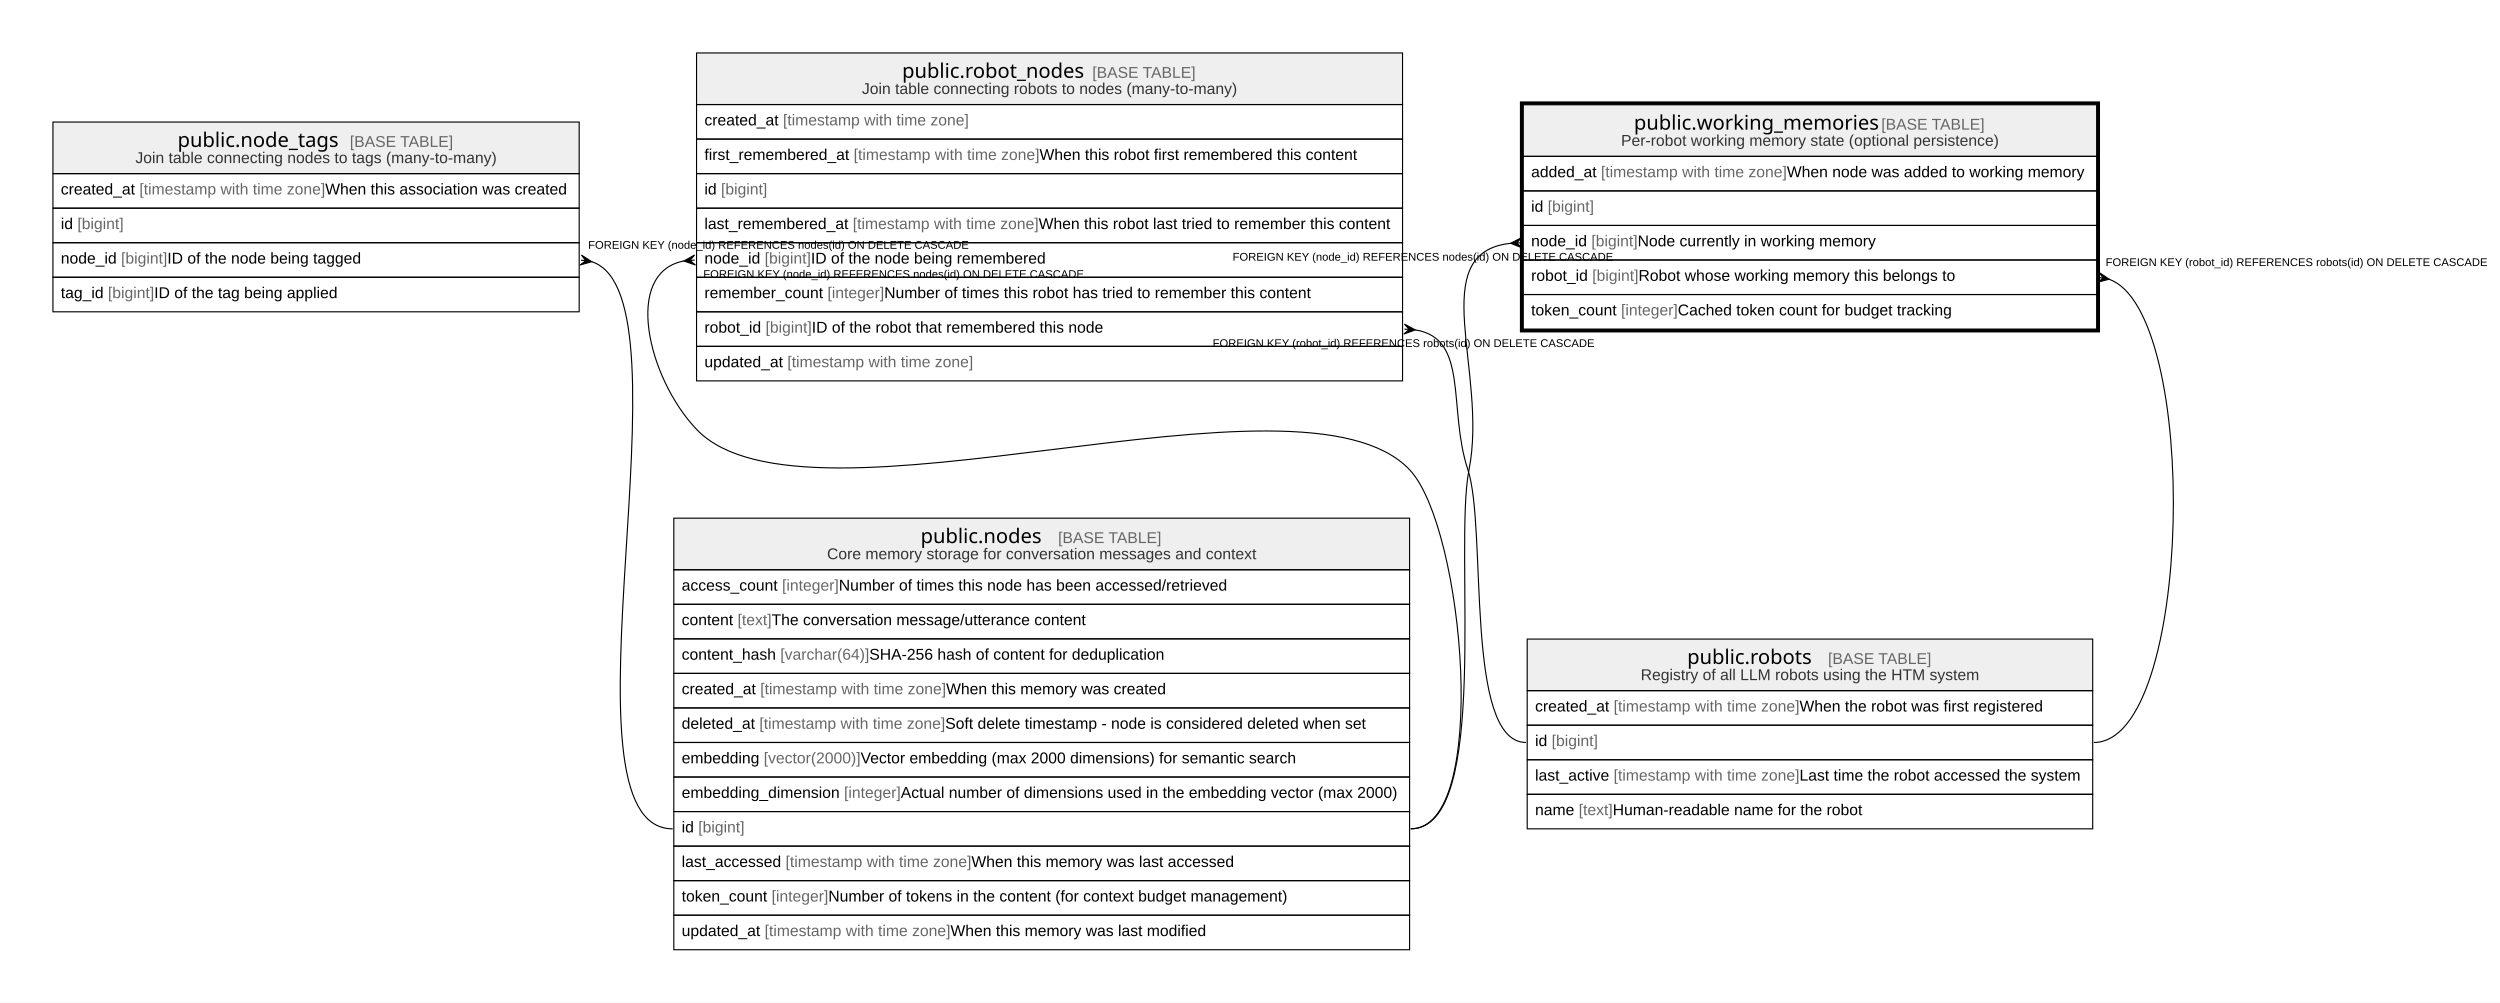
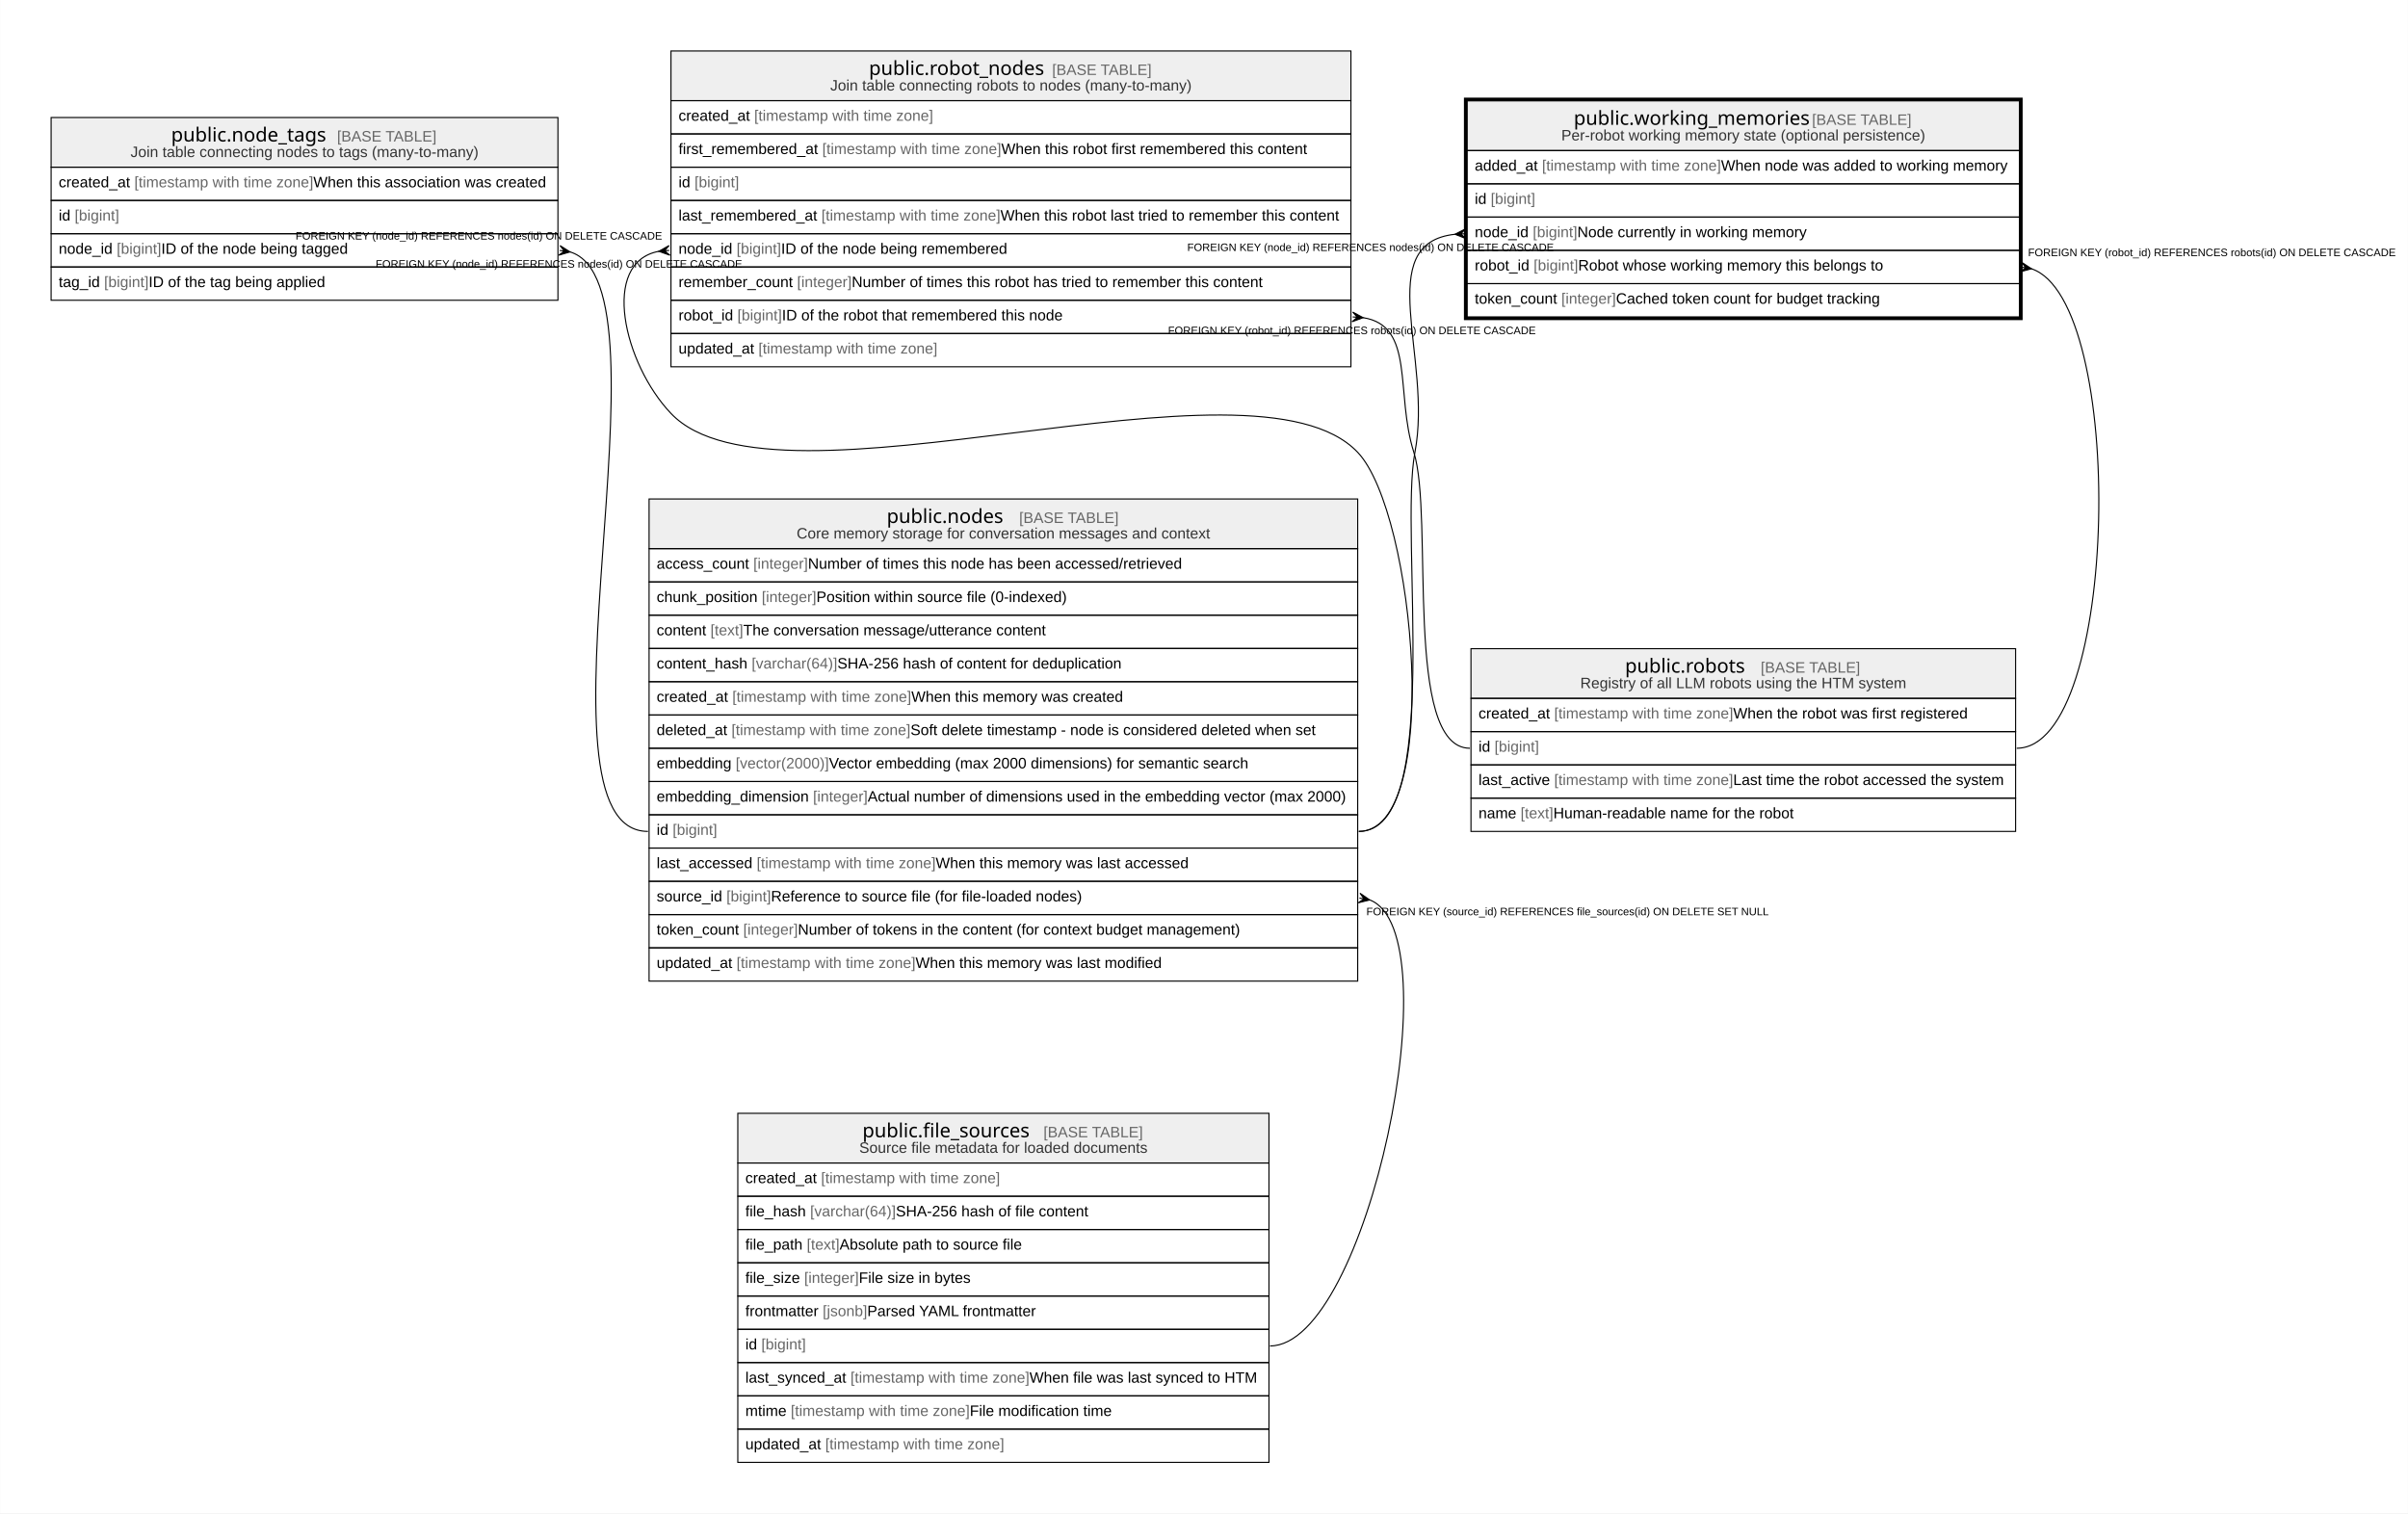
- <svg xmlns="http://www.w3.org/2000/svg" width="2229pt" height="894pt" viewBox="0.00 0.00 2229.07 894.00">
-   <g id="graph0" class="graph" transform="scale(1 1) rotate(0) translate(4 890)">
-     <polygon fill="white" stroke="none" points="-4,4 -4,-890 2225.07,-890 2225.07,4 -4,4" />
+ <svg xmlns="http://www.w3.org/2000/svg" width="2229pt" height="1401pt" viewBox="0.00 0.00 2229.07 1401.20">
+   <g id="graph0" class="graph" transform="scale(1 1) rotate(0) translate(4 1397.2)">
+     <polygon fill="white" stroke="none" points="-4,4 -4,-1397.2 2225.07,-1397.2 2225.07,4 -4,4" />
    <g id="node1" class="node">
-       <polygon fill="#efefef" stroke="none" points="1354.18,-750.6 1354.18,-796.6 1865.43,-796.6 1865.43,-750.6 1354.18,-750.6" />
-       <polygon fill="none" stroke="black" points="1354.18,-750.6 1354.18,-796.6 1865.43,-796.6 1865.43,-750.6 1354.18,-750.6" />
-       <text text-anchor="start" x="1452.83" y="-774.4" font-family="Arial Bold" font-size="18.00">public.working_memories</text>
-       <text text-anchor="start" x="1642.29" y="-774.4" font-family="Arial" font-size="14.00">    </text>
-       <text text-anchor="start" x="1673.41" y="-774.4" font-family="Arial" font-size="14.00" fill="#666666">[BASE TABLE]</text>
-       <text text-anchor="start" x="1441.35" y="-760" font-family="Arial" font-size="14.00" fill="#333333">Per-robot working memory state (optional persistence)</text>
-       <polygon fill="none" stroke="black" points="1354.18,-719.8 1354.18,-750.6 1865.43,-750.6 1865.43,-719.8 1354.18,-719.8" />
-       <text text-anchor="start" x="1361.18" y="-732" font-family="Arial" font-size="14.00">added_at </text>
-       <text text-anchor="start" x="1423.46" y="-732" font-family="Arial" font-size="14.00" fill="#666666">[timestamp with time zone]</text>
-       <text text-anchor="start" x="1589.19" y="-732" font-family="Arial" font-size="14.00"> When node was added to working memory</text>
-       <polygon fill="none" stroke="black" points="1354.18,-689 1354.18,-719.8 1865.43,-719.8 1865.43,-689 1354.18,-689" />
-       <text text-anchor="start" x="1361.18" y="-701.2" font-family="Arial" font-size="14.00">id </text>
-       <text text-anchor="start" x="1375.97" y="-701.2" font-family="Arial" font-size="14.00" fill="#666666">[bigint]</text>
-       <polygon fill="none" stroke="black" points="1354.18,-658.2 1354.18,-689 1865.43,-689 1865.43,-658.2 1354.18,-658.2" />
-       <text text-anchor="start" x="1361.18" y="-670.4" font-family="Arial" font-size="14.00">node_id </text>
-       <text text-anchor="start" x="1414.9" y="-670.4" font-family="Arial" font-size="14.00" fill="#666666">[bigint]</text>
-       <text text-anchor="start" x="1456.14" y="-670.4" font-family="Arial" font-size="14.00"> Node currently in working memory</text>
-       <polygon fill="none" stroke="black" points="1354.18,-627.4 1354.18,-658.2 1865.43,-658.2 1865.43,-627.4 1354.18,-627.4" />
-       <text text-anchor="start" x="1361.18" y="-639.6" font-family="Arial" font-size="14.00">robot_id </text>
-       <text text-anchor="start" x="1415.66" y="-639.6" font-family="Arial" font-size="14.00" fill="#666666">[bigint]</text>
-       <text text-anchor="start" x="1456.91" y="-639.6" font-family="Arial" font-size="14.00"> Robot whose working memory this belongs to</text>
-       <polygon fill="none" stroke="black" points="1354.18,-596.6 1354.18,-627.4 1865.43,-627.4 1865.43,-596.6 1354.18,-596.6" />
-       <text text-anchor="start" x="1361.18" y="-608.8" font-family="Arial" font-size="14.00">token_count </text>
-       <text text-anchor="start" x="1441.35" y="-608.8" font-family="Arial" font-size="14.00" fill="#666666">[integer]</text>
-       <text text-anchor="start" x="1491.94" y="-608.8" font-family="Arial" font-size="14.00"> Cached token count for budget tracking</text>
-       <polygon fill="none" stroke="black" stroke-width="3" points="1352.68,-595.1 1352.68,-798.1 1866.93,-798.1 1866.93,-595.1 1352.68,-595.1" />
+       <polygon fill="#efefef" stroke="none" points="1354.18,-1257.8 1354.18,-1303.8 1865.43,-1303.8 1865.43,-1257.8 1354.18,-1257.8" />
+       <polygon fill="none" stroke="black" points="1354.18,-1257.8 1354.18,-1303.8 1865.43,-1303.8 1865.43,-1257.8 1354.18,-1257.8" />
+       <text text-anchor="start" x="1452.83" y="-1281.6" font-family="Arial Bold" font-size="18.00">public.working_memories</text>
+       <text text-anchor="start" x="1642.29" y="-1281.6" font-family="Arial" font-size="14.00">    </text>
+       <text text-anchor="start" x="1673.41" y="-1281.6" font-family="Arial" font-size="14.00" fill="#666666">[BASE TABLE]</text>
+       <text text-anchor="start" x="1441.35" y="-1267.2" font-family="Arial" font-size="14.00" fill="#333333">Per-robot working memory state (optional persistence)</text>
+       <polygon fill="none" stroke="black" points="1354.18,-1227 1354.18,-1257.8 1865.43,-1257.8 1865.43,-1227 1354.18,-1227" />
+       <text text-anchor="start" x="1361.18" y="-1239.2" font-family="Arial" font-size="14.00">added_at </text>
+       <text text-anchor="start" x="1423.46" y="-1239.2" font-family="Arial" font-size="14.00" fill="#666666">[timestamp with time zone]</text>
+       <text text-anchor="start" x="1589.19" y="-1239.2" font-family="Arial" font-size="14.00"> When node was added to working memory</text>
+       <polygon fill="none" stroke="black" points="1354.18,-1196.2 1354.18,-1227 1865.43,-1227 1865.43,-1196.2 1354.18,-1196.2" />
+       <text text-anchor="start" x="1361.18" y="-1208.4" font-family="Arial" font-size="14.00">id </text>
+       <text text-anchor="start" x="1375.97" y="-1208.4" font-family="Arial" font-size="14.00" fill="#666666">[bigint]</text>
+       <polygon fill="none" stroke="black" points="1354.18,-1165.4 1354.18,-1196.2 1865.43,-1196.2 1865.43,-1165.4 1354.18,-1165.4" />
+       <text text-anchor="start" x="1361.18" y="-1177.6" font-family="Arial" font-size="14.00">node_id </text>
+       <text text-anchor="start" x="1414.9" y="-1177.6" font-family="Arial" font-size="14.00" fill="#666666">[bigint]</text>
+       <text text-anchor="start" x="1456.14" y="-1177.6" font-family="Arial" font-size="14.00"> Node currently in working memory</text>
+       <polygon fill="none" stroke="black" points="1354.18,-1134.6 1354.18,-1165.4 1865.43,-1165.4 1865.43,-1134.6 1354.18,-1134.6" />
+       <text text-anchor="start" x="1361.18" y="-1146.8" font-family="Arial" font-size="14.00">robot_id </text>
+       <text text-anchor="start" x="1415.66" y="-1146.8" font-family="Arial" font-size="14.00" fill="#666666">[bigint]</text>
+       <text text-anchor="start" x="1456.91" y="-1146.8" font-family="Arial" font-size="14.00"> Robot whose working memory this belongs to</text>
+       <polygon fill="none" stroke="black" points="1354.18,-1103.8 1354.18,-1134.6 1865.43,-1134.6 1865.43,-1103.8 1354.18,-1103.8" />
+       <text text-anchor="start" x="1361.18" y="-1116" font-family="Arial" font-size="14.00">token_count </text>
+       <text text-anchor="start" x="1441.35" y="-1116" font-family="Arial" font-size="14.00" fill="#666666">[integer]</text>
+       <text text-anchor="start" x="1491.94" y="-1116" font-family="Arial" font-size="14.00"> Cached token count for budget tracking</text>
+       <polygon fill="none" stroke="black" stroke-width="3" points="1352.68,-1102.3 1352.68,-1305.3 1866.93,-1305.3 1866.93,-1102.3 1352.68,-1102.3" />
    </g>
    <g id="node2" class="node">
-       <polygon fill="#efefef" stroke="none" points="596.79,-382 596.79,-428 1252.83,-428 1252.83,-382 596.79,-382" />
-       <polygon fill="none" stroke="black" points="596.79,-382 596.79,-428 1252.83,-428 1252.83,-382 596.79,-382" />
-       <text text-anchor="start" x="816.82" y="-405.8" font-family="Arial Bold" font-size="18.00">public.nodes</text>
-       <text text-anchor="start" x="908.3" y="-405.8" font-family="Arial" font-size="14.00">    </text>
-       <text text-anchor="start" x="939.42" y="-405.8" font-family="Arial" font-size="14.00" fill="#666666">[BASE TABLE]</text>
-       <text text-anchor="start" x="733.38" y="-391.4" font-family="Arial" font-size="14.00" fill="#333333">Core memory storage for conversation messages and context</text>
-       <polygon fill="none" stroke="black" points="596.79,-351.2 596.79,-382 1252.83,-382 1252.83,-351.2 596.79,-351.2" />
-       <text text-anchor="start" x="603.79" y="-363.4" font-family="Arial" font-size="14.00">access_count </text>
-       <text text-anchor="start" x="693.28" y="-363.4" font-family="Arial" font-size="14.00" fill="#666666">[integer]</text>
-       <text text-anchor="start" x="743.87" y="-363.4" font-family="Arial" font-size="14.00"> Number of times this node has been accessed/retrieved</text>
-       <polygon fill="none" stroke="black" points="596.79,-320.4 596.79,-351.2 1252.83,-351.2 1252.83,-320.4 596.79,-320.4" />
-       <text text-anchor="start" x="603.79" y="-332.6" font-family="Arial" font-size="14.00">content </text>
-       <text text-anchor="start" x="653.6" y="-332.6" font-family="Arial" font-size="14.00" fill="#666666">[text]</text>
-       <text text-anchor="start" x="683.95" y="-332.6" font-family="Arial" font-size="14.00"> The conversation message/utterance content</text>
-       <polygon fill="none" stroke="black" points="596.79,-289.6 596.79,-320.4 1252.83,-320.4 1252.83,-289.6 596.79,-289.6" />
-       <text text-anchor="start" x="603.79" y="-301.8" font-family="Arial" font-size="14.00">content_hash </text>
-       <text text-anchor="start" x="691.74" y="-301.8" font-family="Arial" font-size="14.00" fill="#666666">[varchar(64)]</text>
-       <text text-anchor="start" x="771.1" y="-301.8" font-family="Arial" font-size="14.00"> SHA-256 hash of content for deduplication</text>
-       <polygon fill="none" stroke="black" points="596.79,-258.8 596.79,-289.6 1252.83,-289.6 1252.83,-258.8 596.79,-258.8" />
-       <text text-anchor="start" x="603.79" y="-271" font-family="Arial" font-size="14.00">created_at </text>
-       <text text-anchor="start" x="673.83" y="-271" font-family="Arial" font-size="14.00" fill="#666666">[timestamp with time zone]</text>
-       <text text-anchor="start" x="839.56" y="-271" font-family="Arial" font-size="14.00"> When this memory was created</text>
-       <polygon fill="none" stroke="black" points="596.79,-228 596.79,-258.8 1252.83,-258.8 1252.83,-228 596.79,-228" />
-       <text text-anchor="start" x="603.79" y="-240.2" font-family="Arial" font-size="14.00">deleted_at </text>
-       <text text-anchor="start" x="673.07" y="-240.2" font-family="Arial" font-size="14.00" fill="#666666">[timestamp with time zone]</text>
-       <text text-anchor="start" x="838.79" y="-240.2" font-family="Arial" font-size="14.00"> Soft delete timestamp - node is considered deleted when set</text>
-       <polygon fill="none" stroke="black" points="596.79,-197.2 596.79,-228 1252.83,-228 1252.83,-197.2 596.79,-197.2" />
-       <text text-anchor="start" x="603.79" y="-209.4" font-family="Arial" font-size="14.00">embedding </text>
-       <text text-anchor="start" x="676.95" y="-209.4" font-family="Arial" font-size="14.00" fill="#666666">[vector(2000)]</text>
-       <text text-anchor="start" x="763.32" y="-209.4" font-family="Arial" font-size="14.00"> Vector embedding (max 2000 dimensions) for semantic search</text>
-       <polygon fill="none" stroke="black" points="596.79,-166.4 596.79,-197.2 1252.83,-197.2 1252.83,-166.4 596.79,-166.4" />
-       <text text-anchor="start" x="603.79" y="-178.6" font-family="Arial" font-size="14.00">embedding_dimension </text>
-       <text text-anchor="start" x="748.55" y="-178.6" font-family="Arial" font-size="14.00" fill="#666666">[integer]</text>
-       <text text-anchor="start" x="799.14" y="-178.6" font-family="Arial" font-size="14.00"> Actual number of dimensions used in the embedding vector (max 2000)</text>
-       <polygon fill="none" stroke="black" points="596.79,-135.6 596.79,-166.4 1252.83,-166.4 1252.83,-135.6 596.79,-135.6" />
-       <text text-anchor="start" x="603.79" y="-147.8" font-family="Arial" font-size="14.00">id </text>
-       <text text-anchor="start" x="618.57" y="-147.8" font-family="Arial" font-size="14.00" fill="#666666">[bigint]</text>
-       <polygon fill="none" stroke="black" points="596.79,-104.8 596.79,-135.6 1252.83,-135.6 1252.83,-104.8 596.79,-104.8" />
-       <text text-anchor="start" x="603.79" y="-117" font-family="Arial" font-size="14.00">last_accessed </text>
-       <text text-anchor="start" x="696.39" y="-117" font-family="Arial" font-size="14.00" fill="#666666">[timestamp with time zone]</text>
-       <text text-anchor="start" x="862.12" y="-117" font-family="Arial" font-size="14.00"> When this memory was last accessed</text>
-       <polygon fill="none" stroke="black" points="596.79,-74 596.79,-104.8 1252.83,-104.8 1252.83,-74 596.79,-74" />
-       <text text-anchor="start" x="603.79" y="-86.2" font-family="Arial" font-size="14.00">token_count </text>
-       <text text-anchor="start" x="683.96" y="-86.2" font-family="Arial" font-size="14.00" fill="#666666">[integer]</text>
-       <text text-anchor="start" x="734.54" y="-86.2" font-family="Arial" font-size="14.00"> Number of tokens in the content (for context budget management)</text>
-       <polygon fill="none" stroke="black" points="596.79,-43.2 596.79,-74 1252.83,-74 1252.83,-43.2 596.79,-43.2" />
-       <text text-anchor="start" x="603.79" y="-55.4" font-family="Arial" font-size="14.00">updated_at </text>
-       <text text-anchor="start" x="677.74" y="-55.4" font-family="Arial" font-size="14.00" fill="#666666">[timestamp with time zone]</text>
-       <text text-anchor="start" x="843.47" y="-55.4" font-family="Arial" font-size="14.00"> When this memory was last modified</text>
+       <polygon fill="#efefef" stroke="none" points="596.79,-889.2 596.79,-935.2 1252.83,-935.2 1252.83,-889.2 596.79,-889.2" />
+       <polygon fill="none" stroke="black" points="596.79,-889.2 596.79,-935.2 1252.83,-935.2 1252.83,-889.2 596.79,-889.2" />
+       <text text-anchor="start" x="816.82" y="-913" font-family="Arial Bold" font-size="18.00">public.nodes</text>
+       <text text-anchor="start" x="908.3" y="-913" font-family="Arial" font-size="14.00">    </text>
+       <text text-anchor="start" x="939.42" y="-913" font-family="Arial" font-size="14.00" fill="#666666">[BASE TABLE]</text>
+       <text text-anchor="start" x="733.38" y="-898.6" font-family="Arial" font-size="14.00" fill="#333333">Core memory storage for conversation messages and context</text>
+       <polygon fill="none" stroke="black" points="596.79,-858.4 596.79,-889.2 1252.83,-889.2 1252.83,-858.4 596.79,-858.4" />
+       <text text-anchor="start" x="603.79" y="-870.6" font-family="Arial" font-size="14.00">access_count </text>
+       <text text-anchor="start" x="693.28" y="-870.6" font-family="Arial" font-size="14.00" fill="#666666">[integer]</text>
+       <text text-anchor="start" x="743.87" y="-870.6" font-family="Arial" font-size="14.00"> Number of times this node has been accessed/retrieved</text>
+       <polygon fill="none" stroke="black" points="596.79,-827.6 596.79,-858.4 1252.83,-858.4 1252.83,-827.6 596.79,-827.6" />
+       <text text-anchor="start" x="603.79" y="-839.8" font-family="Arial" font-size="14.00">chunk_position </text>
+       <text text-anchor="start" x="701.08" y="-839.8" font-family="Arial" font-size="14.00" fill="#666666">[integer]</text>
+       <text text-anchor="start" x="751.66" y="-839.8" font-family="Arial" font-size="14.00"> Position within source file (0-indexed)</text>
+       <polygon fill="none" stroke="black" points="596.79,-796.8 596.79,-827.6 1252.83,-827.6 1252.83,-796.8 596.79,-796.8" />
+       <text text-anchor="start" x="603.79" y="-809" font-family="Arial" font-size="14.00">content </text>
+       <text text-anchor="start" x="653.6" y="-809" font-family="Arial" font-size="14.00" fill="#666666">[text]</text>
+       <text text-anchor="start" x="683.95" y="-809" font-family="Arial" font-size="14.00"> The conversation message/utterance content</text>
+       <polygon fill="none" stroke="black" points="596.79,-766 596.79,-796.8 1252.83,-796.8 1252.83,-766 596.79,-766" />
+       <text text-anchor="start" x="603.79" y="-778.2" font-family="Arial" font-size="14.00">content_hash </text>
+       <text text-anchor="start" x="691.74" y="-778.2" font-family="Arial" font-size="14.00" fill="#666666">[varchar(64)]</text>
+       <text text-anchor="start" x="771.1" y="-778.2" font-family="Arial" font-size="14.00"> SHA-256 hash of content for deduplication</text>
+       <polygon fill="none" stroke="black" points="596.79,-735.2 596.79,-766 1252.83,-766 1252.83,-735.2 596.79,-735.2" />
+       <text text-anchor="start" x="603.79" y="-747.4" font-family="Arial" font-size="14.00">created_at </text>
+       <text text-anchor="start" x="673.83" y="-747.4" font-family="Arial" font-size="14.00" fill="#666666">[timestamp with time zone]</text>
+       <text text-anchor="start" x="839.56" y="-747.4" font-family="Arial" font-size="14.00"> When this memory was created</text>
+       <polygon fill="none" stroke="black" points="596.79,-704.4 596.79,-735.2 1252.83,-735.2 1252.83,-704.4 596.79,-704.4" />
+       <text text-anchor="start" x="603.79" y="-716.6" font-family="Arial" font-size="14.00">deleted_at </text>
+       <text text-anchor="start" x="673.07" y="-716.6" font-family="Arial" font-size="14.00" fill="#666666">[timestamp with time zone]</text>
+       <text text-anchor="start" x="838.79" y="-716.6" font-family="Arial" font-size="14.00"> Soft delete timestamp - node is considered deleted when set</text>
+       <polygon fill="none" stroke="black" points="596.79,-673.6 596.79,-704.4 1252.83,-704.4 1252.83,-673.6 596.79,-673.6" />
+       <text text-anchor="start" x="603.79" y="-685.8" font-family="Arial" font-size="14.00">embedding </text>
+       <text text-anchor="start" x="676.95" y="-685.8" font-family="Arial" font-size="14.00" fill="#666666">[vector(2000)]</text>
+       <text text-anchor="start" x="763.32" y="-685.8" font-family="Arial" font-size="14.00"> Vector embedding (max 2000 dimensions) for semantic search</text>
+       <polygon fill="none" stroke="black" points="596.79,-642.8 596.79,-673.6 1252.83,-673.6 1252.83,-642.8 596.79,-642.8" />
+       <text text-anchor="start" x="603.79" y="-655" font-family="Arial" font-size="14.00">embedding_dimension </text>
+       <text text-anchor="start" x="748.55" y="-655" font-family="Arial" font-size="14.00" fill="#666666">[integer]</text>
+       <text text-anchor="start" x="799.14" y="-655" font-family="Arial" font-size="14.00"> Actual number of dimensions used in the embedding vector (max 2000)</text>
+       <polygon fill="none" stroke="black" points="596.79,-612 596.79,-642.8 1252.83,-642.8 1252.83,-612 596.79,-612" />
+       <text text-anchor="start" x="603.79" y="-624.2" font-family="Arial" font-size="14.00">id </text>
+       <text text-anchor="start" x="618.57" y="-624.2" font-family="Arial" font-size="14.00" fill="#666666">[bigint]</text>
+       <polygon fill="none" stroke="black" points="596.79,-581.2 596.79,-612 1252.83,-612 1252.83,-581.2 596.79,-581.2" />
+       <text text-anchor="start" x="603.79" y="-593.4" font-family="Arial" font-size="14.00">last_accessed </text>
+       <text text-anchor="start" x="696.39" y="-593.4" font-family="Arial" font-size="14.00" fill="#666666">[timestamp with time zone]</text>
+       <text text-anchor="start" x="862.12" y="-593.4" font-family="Arial" font-size="14.00"> When this memory was last accessed</text>
+       <polygon fill="none" stroke="black" points="596.79,-550.4 596.79,-581.2 1252.83,-581.2 1252.83,-550.4 596.79,-550.4" />
+       <text text-anchor="start" x="603.79" y="-562.6" font-family="Arial" font-size="14.00">source_id </text>
+       <text text-anchor="start" x="668.38" y="-562.6" font-family="Arial" font-size="14.00" fill="#666666">[bigint]</text>
+       <text text-anchor="start" x="709.63" y="-562.6" font-family="Arial" font-size="14.00"> Reference to source file (for file-loaded nodes)</text>
+       <polygon fill="none" stroke="black" points="596.79,-519.6 596.79,-550.4 1252.83,-550.4 1252.83,-519.6 596.79,-519.6" />
+       <text text-anchor="start" x="603.79" y="-531.8" font-family="Arial" font-size="14.00">token_count </text>
+       <text text-anchor="start" x="683.96" y="-531.8" font-family="Arial" font-size="14.00" fill="#666666">[integer]</text>
+       <text text-anchor="start" x="734.54" y="-531.8" font-family="Arial" font-size="14.00"> Number of tokens in the content (for context budget management)</text>
+       <polygon fill="none" stroke="black" points="596.79,-488.8 596.79,-519.6 1252.83,-519.6 1252.83,-488.8 596.79,-488.8" />
+       <text text-anchor="start" x="603.79" y="-501" font-family="Arial" font-size="14.00">updated_at </text>
+       <text text-anchor="start" x="677.74" y="-501" font-family="Arial" font-size="14.00" fill="#666666">[timestamp with time zone]</text>
+       <text text-anchor="start" x="843.47" y="-501" font-family="Arial" font-size="14.00"> When this memory was last modified</text>
    </g>
    <g id="edge1" class="edge">
-       <path fill="none" stroke="black" d="M1343.05,-673.1C1265.59,-664.9 1323.05,-558.29 1305.81,-471.2 1291.81,-400.49 1325.91,-151 1253.83,-151" />
-       <polygon fill="black" stroke="black" points="1342.86,-673.09 1352.62,-678.08 1348.19,-673.35 1352.51,-673.57 1352.51,-673.57 1352.51,-673.57 1348.19,-673.35 1353.07,-669.09 1342.86,-673.09" />
-       <text text-anchor="start" x="1095.02" y="-657.6" font-family="Arial" font-size="10.00">FOREIGN KEY (node_id) REFERENCES nodes(id) ON DELETE CASCADE</text>
+       <path fill="none" stroke="black" d="M1343.05,-1180.3C1265.54,-1172.11 1322.44,-1065.61 1305.81,-978.4 1291.03,-900.95 1332.68,-627.4 1253.83,-627.4" />
+       <polygon fill="black" stroke="black" points="1342.86,-1180.29 1352.62,-1185.28 1348.19,-1180.55 1352.51,-1180.77 1352.51,-1180.77 1352.51,-1180.77 1348.19,-1180.55 1353.07,-1176.29 1342.86,-1180.29" />
+       <text text-anchor="start" x="1095.02" y="-1164.8" font-family="Arial" font-size="10.00">FOREIGN KEY (node_id) REFERENCES nodes(id) ON DELETE CASCADE</text>
+     </g>
+     <g id="node6" class="node">
+       <polygon fill="#efefef" stroke="none" points="1357.7,-750.6 1357.7,-796.6 1861.91,-796.6 1861.91,-750.6 1357.7,-750.6" />
+       <polygon fill="none" stroke="black" points="1357.7,-750.6 1357.7,-796.6 1861.91,-796.6 1861.91,-750.6 1357.7,-750.6" />
+       <text text-anchor="start" x="1500.32" y="-774.4" font-family="Arial Bold" font-size="18.00">public.robots</text>
+       <text text-anchor="start" x="1594.81" y="-774.4" font-family="Arial" font-size="14.00">    </text>
+       <text text-anchor="start" x="1625.92" y="-774.4" font-family="Arial" font-size="14.00" fill="#666666">[BASE TABLE]</text>
+       <text text-anchor="start" x="1458.87" y="-760" font-family="Arial" font-size="14.00" fill="#333333">Registry of all LLM robots using the HTM system</text>
+       <polygon fill="none" stroke="black" points="1357.7,-719.8 1357.7,-750.6 1861.91,-750.6 1861.91,-719.8 1357.7,-719.8" />
+       <text text-anchor="start" x="1364.7" y="-732" font-family="Arial" font-size="14.00">created_at </text>
+       <text text-anchor="start" x="1434.75" y="-732" font-family="Arial" font-size="14.00" fill="#666666">[timestamp with time zone]</text>
+       <text text-anchor="start" x="1600.47" y="-732" font-family="Arial" font-size="14.00"> When the robot was first registered</text>
+       <polygon fill="none" stroke="black" points="1357.7,-689 1357.7,-719.8 1861.91,-719.8 1861.91,-689 1357.7,-689" />
+       <text text-anchor="start" x="1364.7" y="-701.2" font-family="Arial" font-size="14.00">id </text>
+       <text text-anchor="start" x="1379.49" y="-701.2" font-family="Arial" font-size="14.00" fill="#666666">[bigint]</text>
+       <polygon fill="none" stroke="black" points="1357.7,-658.2 1357.7,-689 1861.91,-689 1861.91,-658.2 1357.7,-658.2" />
+       <text text-anchor="start" x="1364.7" y="-670.4" font-family="Arial" font-size="14.00">last_active </text>
+       <text text-anchor="start" x="1434.73" y="-670.4" font-family="Arial" font-size="14.00" fill="#666666">[timestamp with time zone]</text>
+       <text text-anchor="start" x="1600.46" y="-670.4" font-family="Arial" font-size="14.00"> Last time the robot accessed the system</text>
+       <polygon fill="none" stroke="black" points="1357.7,-627.4 1357.7,-658.2 1861.91,-658.2 1861.91,-627.4 1357.7,-627.4" />
+       <text text-anchor="start" x="1364.7" y="-639.6" font-family="Arial" font-size="14.00">name </text>
+       <text text-anchor="start" x="1403.61" y="-639.6" font-family="Arial" font-size="14.00" fill="#666666">[text]</text>
+       <text text-anchor="start" x="1433.95" y="-639.6" font-family="Arial" font-size="14.00"> Human-readable name for the robot</text>
+     </g>
+     <g id="edge5" class="edge">
+       <path fill="none" stroke="black" d="M1876.5,-1148.39C1965.09,-1119.22 1958.46,-704.4 1862.91,-704.4" />
+       <polygon fill="black" stroke="black" points="1876.64,-1148.36 1866.05,-1145.5 1871.37,-1149.21 1867.09,-1149.89 1867.09,-1149.89 1867.09,-1149.89 1871.37,-1149.21 1867.48,-1154.39 1876.64,-1148.36" />
+       <text text-anchor="start" x="1873.43" y="-1160" font-family="Arial" font-size="10.00">FOREIGN KEY (robot_id) REFERENCES robots(id) ON DELETE CASCADE</text>
    </g>
    <g id="node5" class="node">
-       <polygon fill="#efefef" stroke="none" points="1357.7,-274.2 1357.7,-320.2 1861.91,-320.2 1861.91,-274.2 1357.7,-274.2" />
-       <polygon fill="none" stroke="black" points="1357.7,-274.2 1357.7,-320.2 1861.91,-320.2 1861.91,-274.2 1357.7,-274.2" />
-       <text text-anchor="start" x="1500.32" y="-298" font-family="Arial Bold" font-size="18.00">public.robots</text>
-       <text text-anchor="start" x="1594.81" y="-298" font-family="Arial" font-size="14.00">    </text>
-       <text text-anchor="start" x="1625.92" y="-298" font-family="Arial" font-size="14.00" fill="#666666">[BASE TABLE]</text>
-       <text text-anchor="start" x="1458.87" y="-283.6" font-family="Arial" font-size="14.00" fill="#333333">Registry of all LLM robots using the HTM system</text>
-       <polygon fill="none" stroke="black" points="1357.7,-243.4 1357.7,-274.2 1861.91,-274.2 1861.91,-243.4 1357.7,-243.4" />
-       <text text-anchor="start" x="1364.7" y="-255.6" font-family="Arial" font-size="14.00">created_at </text>
-       <text text-anchor="start" x="1434.75" y="-255.6" font-family="Arial" font-size="14.00" fill="#666666">[timestamp with time zone]</text>
-       <text text-anchor="start" x="1600.47" y="-255.6" font-family="Arial" font-size="14.00"> When the robot was first registered</text>
-       <polygon fill="none" stroke="black" points="1357.7,-212.6 1357.7,-243.4 1861.91,-243.4 1861.91,-212.6 1357.7,-212.6" />
-       <text text-anchor="start" x="1364.7" y="-224.8" font-family="Arial" font-size="14.00">id </text>
-       <text text-anchor="start" x="1379.49" y="-224.8" font-family="Arial" font-size="14.00" fill="#666666">[bigint]</text>
-       <polygon fill="none" stroke="black" points="1357.7,-181.8 1357.7,-212.6 1861.91,-212.6 1861.91,-181.8 1357.7,-181.8" />
-       <text text-anchor="start" x="1364.7" y="-194" font-family="Arial" font-size="14.00">last_active </text>
-       <text text-anchor="start" x="1434.73" y="-194" font-family="Arial" font-size="14.00" fill="#666666">[timestamp with time zone]</text>
-       <text text-anchor="start" x="1600.46" y="-194" font-family="Arial" font-size="14.00"> Last time the robot accessed the system</text>
-       <polygon fill="none" stroke="black" points="1357.7,-151 1357.7,-181.8 1861.91,-181.8 1861.91,-151 1357.7,-151" />
-       <text text-anchor="start" x="1364.7" y="-163.2" font-family="Arial" font-size="14.00">name </text>
-       <text text-anchor="start" x="1403.61" y="-163.2" font-family="Arial" font-size="14.00" fill="#666666">[text]</text>
-       <text text-anchor="start" x="1433.95" y="-163.2" font-family="Arial" font-size="14.00"> Human-readable name for the robot</text>
+       <polygon fill="#efefef" stroke="none" points="678.93,-320.4 678.93,-366.4 1170.68,-366.4 1170.68,-320.4 678.93,-320.4" />
+       <polygon fill="none" stroke="black" points="678.93,-320.4 678.93,-366.4 1170.68,-366.4 1170.68,-320.4 678.93,-320.4" />
+       <text text-anchor="start" x="794.33" y="-344.2" font-family="Arial Bold" font-size="18.00">public.file_sources</text>
+       <text text-anchor="start" x="930.79" y="-344.2" font-family="Arial" font-size="14.00">    </text>
+       <text text-anchor="start" x="961.91" y="-344.2" font-family="Arial" font-size="14.00" fill="#666666">[BASE TABLE]</text>
+       <text text-anchor="start" x="791.34" y="-329.8" font-family="Arial" font-size="14.00" fill="#333333">Source file metadata for loaded documents</text>
+       <polygon fill="none" stroke="black" points="678.93,-289.6 678.93,-320.4 1170.68,-320.4 1170.68,-289.6 678.93,-289.6" />
+       <text text-anchor="start" x="685.93" y="-301.8" font-family="Arial" font-size="14.00">created_at </text>
+       <text text-anchor="start" x="755.98" y="-301.8" font-family="Arial" font-size="14.00" fill="#666666">[timestamp with time zone]</text>
+       <polygon fill="none" stroke="black" points="678.93,-258.8 678.93,-289.6 1170.68,-289.6 1170.68,-258.8 678.93,-258.8" />
+       <text text-anchor="start" x="685.93" y="-271" font-family="Arial" font-size="14.00">file_hash </text>
+       <text text-anchor="start" x="745.87" y="-271" font-family="Arial" font-size="14.00" fill="#666666">[varchar(64)]</text>
+       <text text-anchor="start" x="825.22" y="-271" font-family="Arial" font-size="14.00"> SHA-256 hash of file content</text>
+       <polygon fill="none" stroke="black" points="678.93,-228 678.93,-258.8 1170.68,-258.8 1170.68,-228 678.93,-228" />
+       <text text-anchor="start" x="685.93" y="-240.2" font-family="Arial" font-size="14.00">file_path </text>
+       <text text-anchor="start" x="742.75" y="-240.2" font-family="Arial" font-size="14.00" fill="#666666">[text]</text>
+       <text text-anchor="start" x="773.1" y="-240.2" font-family="Arial" font-size="14.00"> Absolute path to source file</text>
+       <polygon fill="none" stroke="black" points="678.93,-197.2 678.93,-228 1170.68,-228 1170.68,-197.2 678.93,-197.2" />
+       <text text-anchor="start" x="685.93" y="-209.4" font-family="Arial" font-size="14.00">file_size </text>
+       <text text-anchor="start" x="740.4" y="-209.4" font-family="Arial" font-size="14.00" fill="#666666">[integer]</text>
+       <text text-anchor="start" x="790.99" y="-209.4" font-family="Arial" font-size="14.00"> File size in bytes</text>
+       <polygon fill="none" stroke="black" points="678.93,-166.4 678.93,-197.2 1170.68,-197.2 1170.68,-166.4 678.93,-166.4" />
+       <text text-anchor="start" x="685.93" y="-178.6" font-family="Arial" font-size="14.00">frontmatter </text>
+       <text text-anchor="start" x="757.51" y="-178.6" font-family="Arial" font-size="14.00" fill="#666666">[jsonb]</text>
+       <text text-anchor="start" x="798.76" y="-178.6" font-family="Arial" font-size="14.00"> Parsed YAML frontmatter</text>
+       <polygon fill="none" stroke="black" points="678.93,-135.6 678.93,-166.4 1170.68,-166.4 1170.68,-135.6 678.93,-135.6" />
+       <text text-anchor="start" x="685.93" y="-147.8" font-family="Arial" font-size="14.00">id </text>
+       <text text-anchor="start" x="700.72" y="-147.8" font-family="Arial" font-size="14.00" fill="#666666">[bigint]</text>
+       <polygon fill="none" stroke="black" points="678.93,-104.8 678.93,-135.6 1170.68,-135.6 1170.68,-104.8 678.93,-104.8" />
+       <text text-anchor="start" x="685.93" y="-117" font-family="Arial" font-size="14.00">last_synced_at </text>
+       <text text-anchor="start" x="783.22" y="-117" font-family="Arial" font-size="14.00" fill="#666666">[timestamp with time zone]</text>
+       <text text-anchor="start" x="948.94" y="-117" font-family="Arial" font-size="14.00"> When file was last synced to HTM</text>
+       <polygon fill="none" stroke="black" points="678.93,-74 678.93,-104.8 1170.68,-104.8 1170.68,-74 678.93,-74" />
+       <text text-anchor="start" x="685.93" y="-86.2" font-family="Arial" font-size="14.00">mtime </text>
+       <text text-anchor="start" x="727.93" y="-86.2" font-family="Arial" font-size="14.00" fill="#666666">[timestamp with time zone]</text>
+       <text text-anchor="start" x="893.66" y="-86.2" font-family="Arial" font-size="14.00"> File modification time</text>
+       <polygon fill="none" stroke="black" points="678.93,-43.2 678.93,-74 1170.68,-74 1170.68,-43.2 678.93,-43.2" />
+       <text text-anchor="start" x="685.93" y="-55.4" font-family="Arial" font-size="14.00">updated_at </text>
+       <text text-anchor="start" x="759.89" y="-55.4" font-family="Arial" font-size="14.00" fill="#666666">[timestamp with time zone]</text>
    </g>
    <g id="edge4" class="edge">
-       <path fill="none" stroke="black" d="M1876.3,-641.13C1958.23,-612.59 1951.67,-228 1862.91,-228" />
-       <polygon fill="black" stroke="black" points="1876.62,-641.07 1866.01,-638.31 1871.36,-641.96 1867.09,-642.69 1867.09,-642.69 1867.09,-642.69 1871.36,-641.96 1867.51,-647.18 1876.62,-641.07" />
-       <text text-anchor="start" x="1873.43" y="-652.8" font-family="Arial" font-size="10.00">FOREIGN KEY (robot_id) REFERENCES robots(id) ON DELETE CASCADE</text>
+       <path fill="none" stroke="black" d="M1264.04,-563.95C1341.36,-534.03 1261.97,-151 1171.68,-151" />
+       <polygon fill="black" stroke="black" points="1263.99,-563.96 1253.35,-561.31 1258.75,-564.91 1254.48,-565.68 1254.48,-565.68 1254.48,-565.68 1258.75,-564.91 1254.96,-570.17 1263.99,-563.96" />
+       <text text-anchor="start" x="1260.83" y="-549.8" font-family="Arial" font-size="10.00">FOREIGN KEY (source_id) REFERENCES file_sources(id) ON DELETE SET NULL</text>
    </g>
    <g id="node3" class="node">
-       <polygon fill="#efefef" stroke="none" points="43.2,-735.2 43.2,-781.2 512.41,-781.2 512.41,-735.2 43.2,-735.2" />
-       <polygon fill="none" stroke="black" points="43.2,-735.2 43.2,-781.2 512.41,-781.2 512.41,-735.2 43.2,-735.2" />
-       <text text-anchor="start" x="154.32" y="-759" font-family="Arial Bold" font-size="18.00">public.node_tags</text>
-       <text text-anchor="start" x="276.8" y="-759" font-family="Arial" font-size="14.00">    </text>
-       <text text-anchor="start" x="307.92" y="-759" font-family="Arial" font-size="14.00" fill="#666666">[BASE TABLE]</text>
-       <text text-anchor="start" x="116.72" y="-744.6" font-family="Arial" font-size="14.00" fill="#333333">Join table connecting nodes to tags (many-to-many)</text>
-       <polygon fill="none" stroke="black" points="43.2,-704.4 43.2,-735.2 512.41,-735.2 512.41,-704.4 43.2,-704.4" />
-       <text text-anchor="start" x="50.2" y="-716.6" font-family="Arial" font-size="14.00">created_at </text>
-       <text text-anchor="start" x="120.25" y="-716.6" font-family="Arial" font-size="14.00" fill="#666666">[timestamp with time zone]</text>
-       <text text-anchor="start" x="285.97" y="-716.6" font-family="Arial" font-size="14.00"> When this association was created</text>
-       <polygon fill="none" stroke="black" points="43.2,-673.6 43.2,-704.4 512.41,-704.4 512.41,-673.6 43.2,-673.6" />
-       <text text-anchor="start" x="50.2" y="-685.8" font-family="Arial" font-size="14.00">id </text>
-       <text text-anchor="start" x="64.99" y="-685.8" font-family="Arial" font-size="14.00" fill="#666666">[bigint]</text>
-       <polygon fill="none" stroke="black" points="43.2,-642.8 43.2,-673.6 512.41,-673.6 512.41,-642.8 43.2,-642.8" />
-       <text text-anchor="start" x="50.2" y="-655" font-family="Arial" font-size="14.00">node_id </text>
-       <text text-anchor="start" x="103.92" y="-655" font-family="Arial" font-size="14.00" fill="#666666">[bigint]</text>
-       <text text-anchor="start" x="145.16" y="-655" font-family="Arial" font-size="14.00"> ID of the node being tagged</text>
-       <polygon fill="none" stroke="black" points="43.2,-612 43.2,-642.8 512.41,-642.8 512.41,-612 43.2,-612" />
-       <text text-anchor="start" x="50.2" y="-624.2" font-family="Arial" font-size="14.00">tag_id </text>
-       <text text-anchor="start" x="92.23" y="-624.2" font-family="Arial" font-size="14.00" fill="#666666">[bigint]</text>
-       <text text-anchor="start" x="133.48" y="-624.2" font-family="Arial" font-size="14.00"> ID of the tag being applied</text>
+       <polygon fill="#efefef" stroke="none" points="43.2,-1242.4 43.2,-1288.4 512.41,-1288.4 512.41,-1242.4 43.2,-1242.4" />
+       <polygon fill="none" stroke="black" points="43.2,-1242.4 43.2,-1288.4 512.41,-1288.4 512.41,-1242.4 43.2,-1242.4" />
+       <text text-anchor="start" x="154.32" y="-1266.2" font-family="Arial Bold" font-size="18.00">public.node_tags</text>
+       <text text-anchor="start" x="276.8" y="-1266.2" font-family="Arial" font-size="14.00">    </text>
+       <text text-anchor="start" x="307.92" y="-1266.2" font-family="Arial" font-size="14.00" fill="#666666">[BASE TABLE]</text>
+       <text text-anchor="start" x="116.72" y="-1251.8" font-family="Arial" font-size="14.00" fill="#333333">Join table connecting nodes to tags (many-to-many)</text>
+       <polygon fill="none" stroke="black" points="43.2,-1211.6 43.2,-1242.4 512.41,-1242.4 512.41,-1211.6 43.2,-1211.6" />
+       <text text-anchor="start" x="50.2" y="-1223.8" font-family="Arial" font-size="14.00">created_at </text>
+       <text text-anchor="start" x="120.25" y="-1223.8" font-family="Arial" font-size="14.00" fill="#666666">[timestamp with time zone]</text>
+       <text text-anchor="start" x="285.97" y="-1223.8" font-family="Arial" font-size="14.00"> When this association was created</text>
+       <polygon fill="none" stroke="black" points="43.2,-1180.8 43.2,-1211.6 512.41,-1211.6 512.41,-1180.8 43.2,-1180.8" />
+       <text text-anchor="start" x="50.2" y="-1193" font-family="Arial" font-size="14.00">id </text>
+       <text text-anchor="start" x="64.99" y="-1193" font-family="Arial" font-size="14.00" fill="#666666">[bigint]</text>
+       <polygon fill="none" stroke="black" points="43.2,-1150 43.2,-1180.8 512.41,-1180.8 512.41,-1150 43.2,-1150" />
+       <text text-anchor="start" x="50.2" y="-1162.2" font-family="Arial" font-size="14.00">node_id </text>
+       <text text-anchor="start" x="103.92" y="-1162.2" font-family="Arial" font-size="14.00" fill="#666666">[bigint]</text>
+       <text text-anchor="start" x="145.16" y="-1162.2" font-family="Arial" font-size="14.00"> ID of the node being tagged</text>
+       <polygon fill="none" stroke="black" points="43.2,-1119.2 43.2,-1150 512.41,-1150 512.41,-1119.2 43.2,-1119.2" />
+       <text text-anchor="start" x="50.2" y="-1131.4" font-family="Arial" font-size="14.00">tag_id </text>
+       <text text-anchor="start" x="92.23" y="-1131.4" font-family="Arial" font-size="14.00" fill="#666666">[bigint]</text>
+       <text text-anchor="start" x="133.48" y="-1131.4" font-family="Arial" font-size="14.00"> ID of the tag being applied</text>
    </g>
    <g id="edge2" class="edge">
-       <path fill="none" stroke="black" d="M523.66,-656.65C618.46,-626.04 485.28,-151 595.79,-151" />
-       <polygon fill="black" stroke="black" points="523.63,-656.66 513.07,-653.7 518.36,-657.45 514.07,-658.1 514.07,-658.1 514.07,-658.1 518.36,-657.45 514.41,-662.6 523.63,-656.66" />
-       <text text-anchor="start" x="520.41" y="-668.2" font-family="Arial" font-size="10.00">FOREIGN KEY (node_id) REFERENCES nodes(id) ON DELETE CASCADE</text>
+       <path fill="none" stroke="black" d="M523.64,-1163.95C624.96,-1133.32 478.5,-627.4 595.79,-627.4" />
+       <polygon fill="black" stroke="black" points="523.64,-1163.95 513.11,-1160.9 518.36,-1164.7 514.07,-1165.31 514.07,-1165.31 514.07,-1165.31 518.36,-1164.7 514.37,-1169.81 523.64,-1163.95" />
+       <text text-anchor="start" x="343.64" y="-1149.4" font-family="Arial" font-size="10.00">FOREIGN KEY (node_id) REFERENCES nodes(id) ON DELETE CASCADE</text>
    </g>
    <g id="node4" class="node">
-       <polygon fill="#efefef" stroke="none" points="617.06,-796.8 617.06,-842.8 1246.55,-842.8 1246.55,-796.8 617.06,-796.8" />
-       <polygon fill="none" stroke="black" points="617.06,-796.8 617.06,-842.8 1246.55,-842.8 1246.55,-796.8 617.06,-796.8" />
-       <text text-anchor="start" x="800.32" y="-820.6" font-family="Arial Bold" font-size="18.00">public.robot_nodes</text>
-       <text text-anchor="start" x="938.8" y="-820.6" font-family="Arial" font-size="14.00">    </text>
-       <text text-anchor="start" x="969.92" y="-820.6" font-family="Arial" font-size="14.00" fill="#666666">[BASE TABLE]</text>
-       <text text-anchor="start" x="764.5" y="-806.2" font-family="Arial" font-size="14.00" fill="#333333">Join table connecting robots to nodes (many-to-many)</text>
-       <polygon fill="none" stroke="black" points="617.06,-766 617.06,-796.8 1246.55,-796.8 1246.55,-766 617.06,-766" />
-       <text text-anchor="start" x="624.06" y="-778.2" font-family="Arial" font-size="14.00">created_at </text>
-       <text text-anchor="start" x="694.11" y="-778.2" font-family="Arial" font-size="14.00" fill="#666666">[timestamp with time zone]</text>
-       <polygon fill="none" stroke="black" points="617.06,-735.2 617.06,-766 1246.55,-766 1246.55,-735.2 617.06,-735.2" />
-       <text text-anchor="start" x="624.06" y="-747.4" font-family="Arial" font-size="14.00">first_remembered_at </text>
-       <text text-anchor="start" x="757.12" y="-747.4" font-family="Arial" font-size="14.00" fill="#666666">[timestamp with time zone]</text>
-       <text text-anchor="start" x="922.84" y="-747.4" font-family="Arial" font-size="14.00"> When this robot first remembered this content</text>
-       <polygon fill="none" stroke="black" points="617.06,-704.4 617.06,-735.2 1246.55,-735.2 1246.55,-704.4 617.06,-704.4" />
-       <text text-anchor="start" x="624.06" y="-716.6" font-family="Arial" font-size="14.00">id </text>
-       <text text-anchor="start" x="638.85" y="-716.6" font-family="Arial" font-size="14.00" fill="#666666">[bigint]</text>
-       <polygon fill="none" stroke="black" points="617.06,-673.6 617.06,-704.4 1246.55,-704.4 1246.55,-673.6 617.06,-673.6" />
-       <text text-anchor="start" x="624.06" y="-685.8" font-family="Arial" font-size="14.00">last_remembered_at </text>
-       <text text-anchor="start" x="756.35" y="-685.8" font-family="Arial" font-size="14.00" fill="#666666">[timestamp with time zone]</text>
-       <text text-anchor="start" x="922.08" y="-685.8" font-family="Arial" font-size="14.00"> When this robot last tried to remember this content</text>
-       <polygon fill="none" stroke="black" points="617.06,-642.8 617.06,-673.6 1246.55,-673.6 1246.55,-642.8 617.06,-642.8" />
-       <text text-anchor="start" x="624.06" y="-655" font-family="Arial" font-size="14.00">node_id </text>
-       <text text-anchor="start" x="677.78" y="-655" font-family="Arial" font-size="14.00" fill="#666666">[bigint]</text>
-       <text text-anchor="start" x="719.03" y="-655" font-family="Arial" font-size="14.00"> ID of the node being remembered</text>
-       <polygon fill="none" stroke="black" points="617.06,-612 617.06,-642.8 1246.55,-642.8 1246.55,-612 617.06,-612" />
-       <text text-anchor="start" x="624.06" y="-624.2" font-family="Arial" font-size="14.00">remember_count </text>
-       <text text-anchor="start" x="733.78" y="-624.2" font-family="Arial" font-size="14.00" fill="#666666">[integer]</text>
-       <text text-anchor="start" x="784.37" y="-624.2" font-family="Arial" font-size="14.00"> Number of times this robot has tried to remember this content</text>
-       <polygon fill="none" stroke="black" points="617.06,-581.2 617.06,-612 1246.55,-612 1246.55,-581.2 617.06,-581.2" />
-       <text text-anchor="start" x="624.06" y="-593.4" font-family="Arial" font-size="14.00">robot_id </text>
-       <text text-anchor="start" x="678.54" y="-593.4" font-family="Arial" font-size="14.00" fill="#666666">[bigint]</text>
-       <text text-anchor="start" x="719.79" y="-593.4" font-family="Arial" font-size="14.00"> ID of the robot that remembered this node</text>
-       <polygon fill="none" stroke="black" points="617.06,-550.4 617.06,-581.2 1246.55,-581.2 1246.55,-550.4 617.06,-550.4" />
-       <text text-anchor="start" x="624.06" y="-562.6" font-family="Arial" font-size="14.00">updated_at </text>
-       <text text-anchor="start" x="698.02" y="-562.6" font-family="Arial" font-size="14.00" fill="#666666">[timestamp with time zone]</text>
+       <polygon fill="#efefef" stroke="none" points="617.06,-1304 617.06,-1350 1246.55,-1350 1246.55,-1304 617.06,-1304" />
+       <polygon fill="none" stroke="black" points="617.06,-1304 617.06,-1350 1246.55,-1350 1246.55,-1304 617.06,-1304" />
+       <text text-anchor="start" x="800.32" y="-1327.8" font-family="Arial Bold" font-size="18.00">public.robot_nodes</text>
+       <text text-anchor="start" x="938.8" y="-1327.8" font-family="Arial" font-size="14.00">    </text>
+       <text text-anchor="start" x="969.92" y="-1327.8" font-family="Arial" font-size="14.00" fill="#666666">[BASE TABLE]</text>
+       <text text-anchor="start" x="764.5" y="-1313.4" font-family="Arial" font-size="14.00" fill="#333333">Join table connecting robots to nodes (many-to-many)</text>
+       <polygon fill="none" stroke="black" points="617.06,-1273.2 617.06,-1304 1246.55,-1304 1246.55,-1273.2 617.06,-1273.2" />
+       <text text-anchor="start" x="624.06" y="-1285.4" font-family="Arial" font-size="14.00">created_at </text>
+       <text text-anchor="start" x="694.11" y="-1285.4" font-family="Arial" font-size="14.00" fill="#666666">[timestamp with time zone]</text>
+       <polygon fill="none" stroke="black" points="617.06,-1242.4 617.06,-1273.2 1246.55,-1273.2 1246.55,-1242.4 617.06,-1242.4" />
+       <text text-anchor="start" x="624.06" y="-1254.6" font-family="Arial" font-size="14.00">first_remembered_at </text>
+       <text text-anchor="start" x="757.12" y="-1254.6" font-family="Arial" font-size="14.00" fill="#666666">[timestamp with time zone]</text>
+       <text text-anchor="start" x="922.84" y="-1254.6" font-family="Arial" font-size="14.00"> When this robot first remembered this content</text>
+       <polygon fill="none" stroke="black" points="617.06,-1211.6 617.06,-1242.4 1246.55,-1242.4 1246.55,-1211.6 617.06,-1211.6" />
+       <text text-anchor="start" x="624.06" y="-1223.8" font-family="Arial" font-size="14.00">id </text>
+       <text text-anchor="start" x="638.85" y="-1223.8" font-family="Arial" font-size="14.00" fill="#666666">[bigint]</text>
+       <polygon fill="none" stroke="black" points="617.06,-1180.8 617.06,-1211.6 1246.55,-1211.6 1246.55,-1180.8 617.06,-1180.8" />
+       <text text-anchor="start" x="624.06" y="-1193" font-family="Arial" font-size="14.00">last_remembered_at </text>
+       <text text-anchor="start" x="756.35" y="-1193" font-family="Arial" font-size="14.00" fill="#666666">[timestamp with time zone]</text>
+       <text text-anchor="start" x="922.08" y="-1193" font-family="Arial" font-size="14.00"> When this robot last tried to remember this content</text>
+       <polygon fill="none" stroke="black" points="617.06,-1150 617.06,-1180.8 1246.55,-1180.8 1246.55,-1150 617.06,-1150" />
+       <text text-anchor="start" x="624.06" y="-1162.2" font-family="Arial" font-size="14.00">node_id </text>
+       <text text-anchor="start" x="677.78" y="-1162.2" font-family="Arial" font-size="14.00" fill="#666666">[bigint]</text>
+       <text text-anchor="start" x="719.03" y="-1162.2" font-family="Arial" font-size="14.00"> ID of the node being remembered</text>
+       <polygon fill="none" stroke="black" points="617.06,-1119.2 617.06,-1150 1246.55,-1150 1246.55,-1119.2 617.06,-1119.2" />
+       <text text-anchor="start" x="624.06" y="-1131.4" font-family="Arial" font-size="14.00">remember_count </text>
+       <text text-anchor="start" x="733.78" y="-1131.4" font-family="Arial" font-size="14.00" fill="#666666">[integer]</text>
+       <text text-anchor="start" x="784.37" y="-1131.4" font-family="Arial" font-size="14.00"> Number of times this robot has tried to remember this content</text>
+       <polygon fill="none" stroke="black" points="617.06,-1088.4 617.06,-1119.2 1246.55,-1119.2 1246.55,-1088.4 617.06,-1088.4" />
+       <text text-anchor="start" x="624.06" y="-1100.6" font-family="Arial" font-size="14.00">robot_id </text>
+       <text text-anchor="start" x="678.54" y="-1100.6" font-family="Arial" font-size="14.00" fill="#666666">[bigint]</text>
+       <text text-anchor="start" x="719.79" y="-1100.6" font-family="Arial" font-size="14.00"> ID of the robot that remembered this node</text>
+       <polygon fill="none" stroke="black" points="617.06,-1057.6 617.06,-1088.4 1246.55,-1088.4 1246.55,-1057.6 617.06,-1057.6" />
+       <text text-anchor="start" x="624.06" y="-1069.8" font-family="Arial" font-size="14.00">updated_at </text>
+       <text text-anchor="start" x="698.02" y="-1069.8" font-family="Arial" font-size="14.00" fill="#666666">[timestamp with time zone]</text>
    </g>
    <g id="edge3" class="edge">
-       <path fill="none" stroke="black" d="M605.84,-657.31C551.41,-647.16 573.34,-553.17 617.06,-507.2 714.59,-404.67 1155.47,-573.9 1252.83,-471.2 1301.78,-419.56 1324.98,-151 1253.83,-151" />
-       <polygon fill="black" stroke="black" points="605.77,-657.3 615.34,-662.65 611.08,-657.76 615.4,-658.14 615.4,-658.14 615.4,-658.14 611.08,-657.76 616.12,-653.69 605.77,-657.3" />
-       <text text-anchor="start" x="623.06" y="-642.2" font-family="Arial" font-size="10.00">FOREIGN KEY (node_id) REFERENCES nodes(id) ON DELETE CASCADE</text>
-     </g>
-     <g id="edge5" class="edge">
-       <path fill="none" stroke="black" d="M1257.78,-595.88C1306.16,-588.49 1286.74,-525.85 1304.81,-471.2 1322.15,-418.73 1301.44,-228 1356.7,-228" />
-       <polygon fill="black" stroke="black" points="1257.86,-595.87 1247.57,-592.09 1252.54,-596.25 1248.22,-596.55 1248.22,-596.55 1248.22,-596.55 1252.54,-596.25 1248.2,-601.07 1257.86,-595.87" />
-       <text text-anchor="start" x="1077.23" y="-580.6" font-family="Arial" font-size="10.00">FOREIGN KEY (robot_id) REFERENCES robots(id) ON DELETE CASCADE</text>
+       <path fill="none" stroke="black" d="M605.84,-1164.51C551.41,-1154.36 573.34,-1060.37 617.06,-1014.4 714.59,-911.87 1155.49,-1081.11 1252.83,-978.4 1306.48,-921.78 1331.83,-627.4 1253.83,-627.4" />
+       <polygon fill="black" stroke="black" points="605.77,-1164.5 615.34,-1169.85 611.08,-1164.96 615.4,-1165.34 615.4,-1165.34 615.4,-1165.34 611.08,-1164.96 616.12,-1160.89 605.77,-1164.5" />
+       <text text-anchor="start" x="269.52" y="-1175.4" font-family="Arial" font-size="10.00">FOREIGN KEY (node_id) REFERENCES nodes(id) ON DELETE CASCADE</text>
+     </g>
+     <g id="edge6" class="edge">
+       <path fill="none" stroke="black" d="M1257.78,-1103.08C1306.24,-1095.72 1287.37,-1033.25 1304.81,-978.4 1323.58,-919.34 1294.73,-704.4 1356.7,-704.4" />
+       <polygon fill="black" stroke="black" points="1257.86,-1103.07 1247.57,-1099.29 1252.54,-1103.45 1248.22,-1103.75 1248.22,-1103.75 1248.22,-1103.75 1252.54,-1103.45 1248.2,-1108.27 1257.86,-1103.07" />
+       <text text-anchor="start" x="1077.23" y="-1087.8" font-family="Arial" font-size="10.00">FOREIGN KEY (robot_id) REFERENCES robots(id) ON DELETE CASCADE</text>
    </g>
  </g>
</svg>
